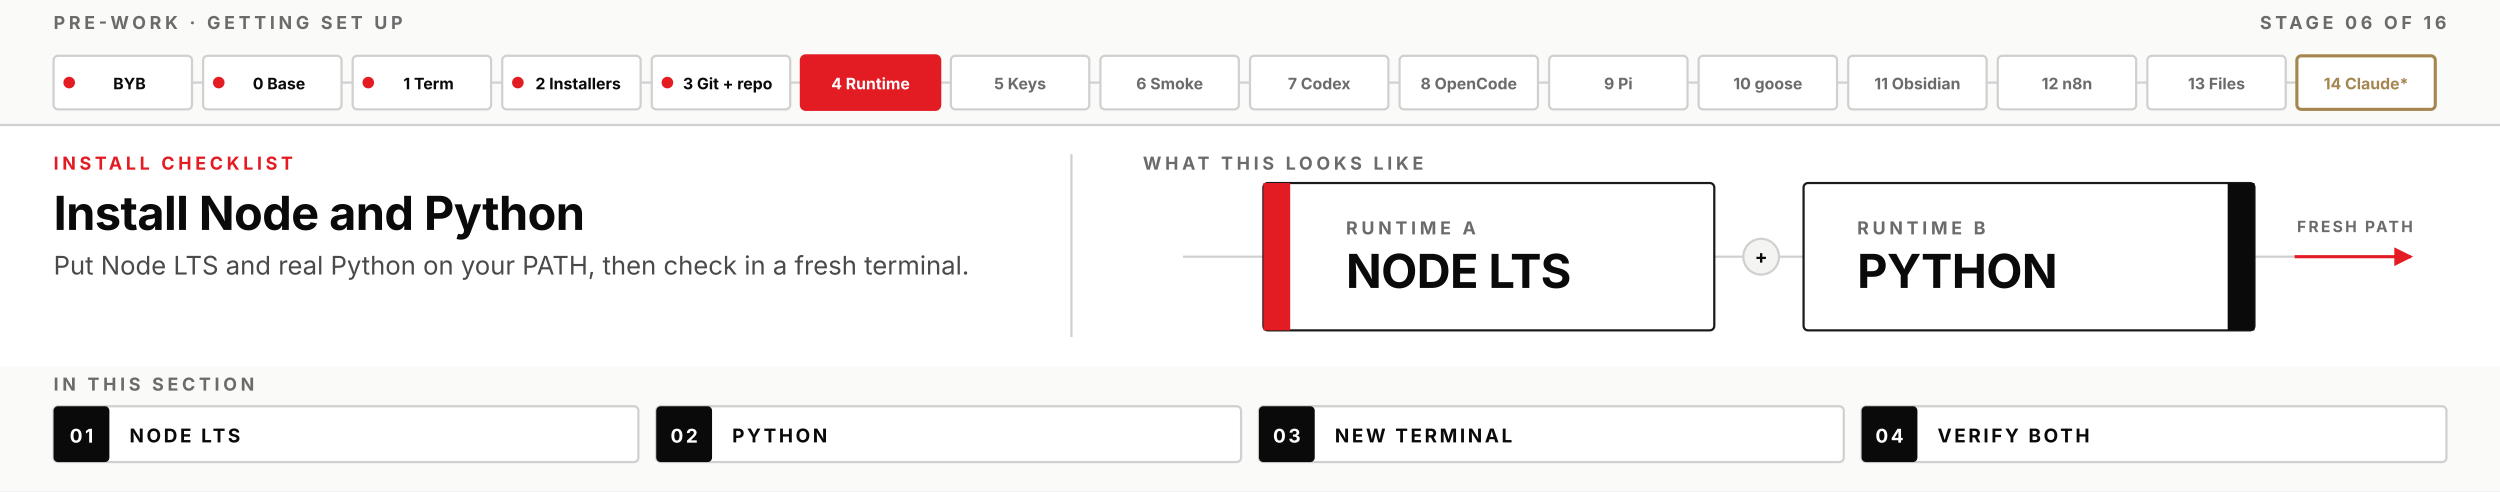
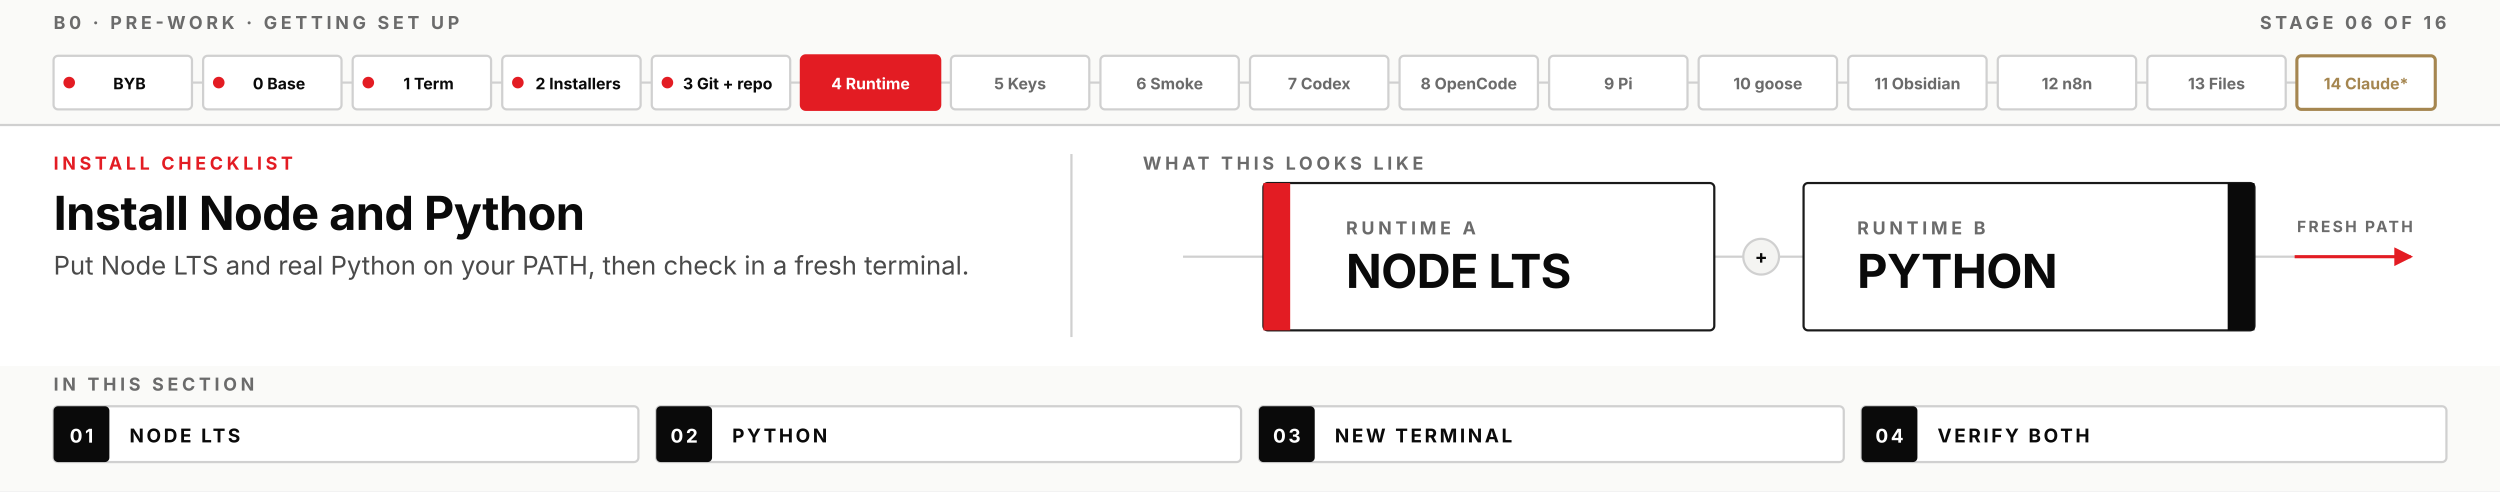
<svg xmlns="http://www.w3.org/2000/svg" viewBox="0 0 1120 220" role="img" aria-labelledby="title-install-pre-work-4-node-js-and-python">
  <defs>
    <marker id="arrow" viewBox="0 0 8 8" refX="7" refY="4" markerWidth="6" markerHeight="6" orient="auto-start-reverse">
      <path d="M0 0 8 4 0 8Z" fill="#0A0A0A" />
    </marker>
    <marker id="arrow-red" viewBox="0 0 8 8" refX="7" refY="4" markerWidth="6" markerHeight="6" orient="auto-start-reverse">
      <path d="M0 0 8 4 0 8Z" fill="#E31C23" />
    </marker>
    <style>
      text { font-family: system-ui, "Inter", "Helvetica Neue", Arial, sans-serif; fill: #0A0A0A; }
      .micro { font-size: 8px; font-weight: 650; letter-spacing: 1.65px; }
      .tiny { font-size: 7px; font-weight: 650; letter-spacing: 1px; }
      .railtext { font-size: 7.1px; font-weight: 650; }
      .title { font-size: 21px; font-weight: 680; letter-spacing: -0.25px; }
      .purpose { font-size: 11.5px; font-weight: 430; fill: #4A4A4A; }
      .caption { font-size: 8.5px; font-weight: 650; letter-spacing: 1.15px; }
      .body { font-size: 9.5px; font-weight: 520; }
      .muted { fill: #6B6B6B; }
      .white { fill: #FFFFFF; }
      .red { fill: #E31C23; }
      .gold { fill: #A58650; }
      .line { fill: none; stroke: #0A0A0A; stroke-width: 1.35; vector-effect: non-scaling-stroke; }
      .hair { fill: none; stroke: #D0D0D0; stroke-width: 1; vector-effect: non-scaling-stroke; }
      .redline { fill: none; stroke: #E31C23; stroke-width: 1.4; vector-effect: non-scaling-stroke; }
      .goldline { fill: none; stroke: #A58650; stroke-width: 1.35; vector-effect: non-scaling-stroke; }
      .dash { stroke-dasharray: 5 4; }
    </style>
  </defs>
  <rect width="1120" height="220" fill="#FFFFFF" />
  <rect x="0" y="0" width="1120" height="56" fill="#FAFAF8" />
-   <text x="24" y="13" class="micro muted">PRE-WORK · GETTING SET UP</text>
+   <text x="24" y="13" class="micro muted">B0 · PRE-WORK · GETTING SET UP</text>
  <text x="1096" y="13" class="micro muted" text-anchor="end">STAGE 06 OF 16</text>
  <path d="M55 37H1060" class="hair" />
  <rect x="24" y="25" width="62" height="24" rx="2" fill="#FFFFFF" stroke="#D0D0D0" stroke-width="1" />
  <circle cx="31" cy="37" r="2.6" fill="#E31C23" />
  <text x="58" y="40" class="railtext" text-anchor="middle">BYB</text>
  <rect x="91" y="25" width="62" height="24" rx="2" fill="#FFFFFF" stroke="#D0D0D0" stroke-width="1" />
  <circle cx="98" cy="37" r="2.6" fill="#E31C23" />
  <text x="125" y="40" class="railtext" text-anchor="middle">0 Base</text>
  <rect x="158" y="25" width="62" height="24" rx="2" fill="#FFFFFF" stroke="#D0D0D0" stroke-width="1" />
  <circle cx="165" cy="37" r="2.6" fill="#E31C23" />
  <text x="192" y="40" class="railtext" text-anchor="middle">1 Term</text>
  <rect x="225" y="25" width="62" height="24" rx="2" fill="#FFFFFF" stroke="#D0D0D0" stroke-width="1" />
  <circle cx="232" cy="37" r="2.6" fill="#E31C23" />
  <text x="259" y="40" class="railtext" text-anchor="middle">2 Installers</text>
  <rect x="292" y="25" width="62" height="24" rx="2" fill="#FFFFFF" stroke="#D0D0D0" stroke-width="1" />
  <circle cx="299" cy="37" r="2.6" fill="#E31C23" />
  <text x="326" y="40" class="railtext" text-anchor="middle">3 Git + repo</text>
  <rect x="359" y="25" width="62" height="24" rx="2" fill="#E31C23" stroke="#E31C23" stroke-width="1.4" />
  <text x="390" y="40" class="railtext white" text-anchor="middle">4 Runtime</text>
  <rect x="426" y="25" width="62" height="24" rx="2" fill="#FFFFFF" stroke="#D0D0D0" stroke-width="1" />
  <text x="457" y="40" class="railtext muted" text-anchor="middle">5 Keys</text>
  <rect x="493" y="25" width="62" height="24" rx="2" fill="#FFFFFF" stroke="#D0D0D0" stroke-width="1" />
  <text x="524" y="40" class="railtext muted" text-anchor="middle">6 Smoke</text>
  <rect x="560" y="25" width="62" height="24" rx="2" fill="#FFFFFF" stroke="#D0D0D0" stroke-width="1" />
  <text x="591" y="40" class="railtext muted" text-anchor="middle">7 Codex</text>
  <rect x="627" y="25" width="62" height="24" rx="2" fill="#FFFFFF" stroke="#D0D0D0" stroke-width="1" />
  <text x="658" y="40" class="railtext muted" text-anchor="middle">8 OpenCode</text>
  <rect x="694" y="25" width="62" height="24" rx="2" fill="#FFFFFF" stroke="#D0D0D0" stroke-width="1" />
  <text x="725" y="40" class="railtext muted" text-anchor="middle">9 Pi</text>
  <rect x="761" y="25" width="62" height="24" rx="2" fill="#FFFFFF" stroke="#D0D0D0" stroke-width="1" />
  <text x="792" y="40" class="railtext muted" text-anchor="middle">10 goose</text>
  <rect x="828" y="25" width="62" height="24" rx="2" fill="#FFFFFF" stroke="#D0D0D0" stroke-width="1" />
  <text x="859" y="40" class="railtext muted" text-anchor="middle">11 Obsidian</text>
  <rect x="895" y="25" width="62" height="24" rx="2" fill="#FFFFFF" stroke="#D0D0D0" stroke-width="1" />
  <text x="926" y="40" class="railtext muted" text-anchor="middle">12 n8n</text>
  <rect x="962" y="25" width="62" height="24" rx="2" fill="#FFFFFF" stroke="#D0D0D0" stroke-width="1" />
  <text x="993" y="40" class="railtext muted" text-anchor="middle">13 Files</text>
  <rect x="1029" y="25" width="62" height="24" rx="2" fill="#FFFFFF" stroke="#A58650" stroke-width="1.4" />
  <text x="1060" y="40" class="railtext gold" text-anchor="middle">14 Claude*</text>
  <path d="M0 56H1120" class="hair" />
  <text x="24" y="76" class="micro red">INSTALL CHECKLIST</text>
  <text x="24" y="103" class="title">Install Node and Python</text>
  <text x="24" y="123" class="purpose">Put Node LTS and real Python on your PATH, then check in a fresh terminal.</text>
  <path d="M480 69V151" class="hair" />
  <text x="512" y="76" class="micro muted">WHAT THIS LOOKS LIKE</text>
  <g aria-label="Node.js and Python runtime badges">
    <path d="M530 115H1072" class="hair" />
    <rect x="566" y="82" width="202" height="66" rx="2" fill="#FFFFFF" stroke="#1A1A1A" />
    <rect x="566" y="82" width="12" height="66" fill="#E31C23" />
    <text x="603" y="105" class="micro muted">RUNTIME A</text>
    <text x="603" y="129" class="title">NODE LTS</text>
    <rect x="808" y="82" width="202" height="66" rx="2" fill="#FFFFFF" stroke="#1A1A1A" />
    <rect x="998" y="82" width="12" height="66" fill="#0A0A0A" />
    <text x="832" y="105" class="micro muted">RUNTIME B</text>
    <text x="832" y="129" class="title">PYTHON</text>
    <circle cx="789" cy="115" r="8" fill="#F4F4F2" stroke="#D0D0D0" />
    <text x="789" y="118" class="caption" text-anchor="middle">+</text>
    <text x="1055" y="104" class="tiny muted" text-anchor="middle">FRESH PATH</text>
    <path d="M1028 115H1080" class="redline" marker-end="url(#arrow-red)" />
  </g>
  <rect x="0" y="164" width="1120" height="56" fill="#FAFAF8" />
  <text x="24" y="175" class="micro muted">IN THIS SECTION</text>
  <rect x="24.00" y="182" width="262.00" height="25" rx="2" fill="#FFFFFF" stroke="#D0D0D0" />
  <rect x="24.00" y="182" width="25" height="25" rx="2" fill="#0A0A0A" />
  <text x="36.50" y="198.3" class="caption white" text-anchor="middle">01</text>
  <text x="58.00" y="198.2" class="caption">NODE LTS</text>
  <rect x="294.00" y="182" width="262.00" height="25" rx="2" fill="#FFFFFF" stroke="#D0D0D0" />
  <rect x="294.00" y="182" width="25" height="25" rx="2" fill="#0A0A0A" />
  <text x="306.50" y="198.3" class="caption white" text-anchor="middle">02</text>
  <text x="328.00" y="198.2" class="caption">PYTHON</text>
  <rect x="564.00" y="182" width="262.00" height="25" rx="2" fill="#FFFFFF" stroke="#D0D0D0" />
  <rect x="564.00" y="182" width="25" height="25" rx="2" fill="#0A0A0A" />
  <text x="576.50" y="198.3" class="caption white" text-anchor="middle">03</text>
  <text x="598.00" y="198.2" class="caption">NEW TERMINAL</text>
  <rect x="834.00" y="182" width="262.00" height="25" rx="2" fill="#FFFFFF" stroke="#D0D0D0" />
  <rect x="834.00" y="182" width="25" height="25" rx="2" fill="#0A0A0A" />
  <text x="846.50" y="198.3" class="caption white" text-anchor="middle">04</text>
  <text x="868.00" y="198.2" class="caption">VERIFY BOTH</text>
</svg>
